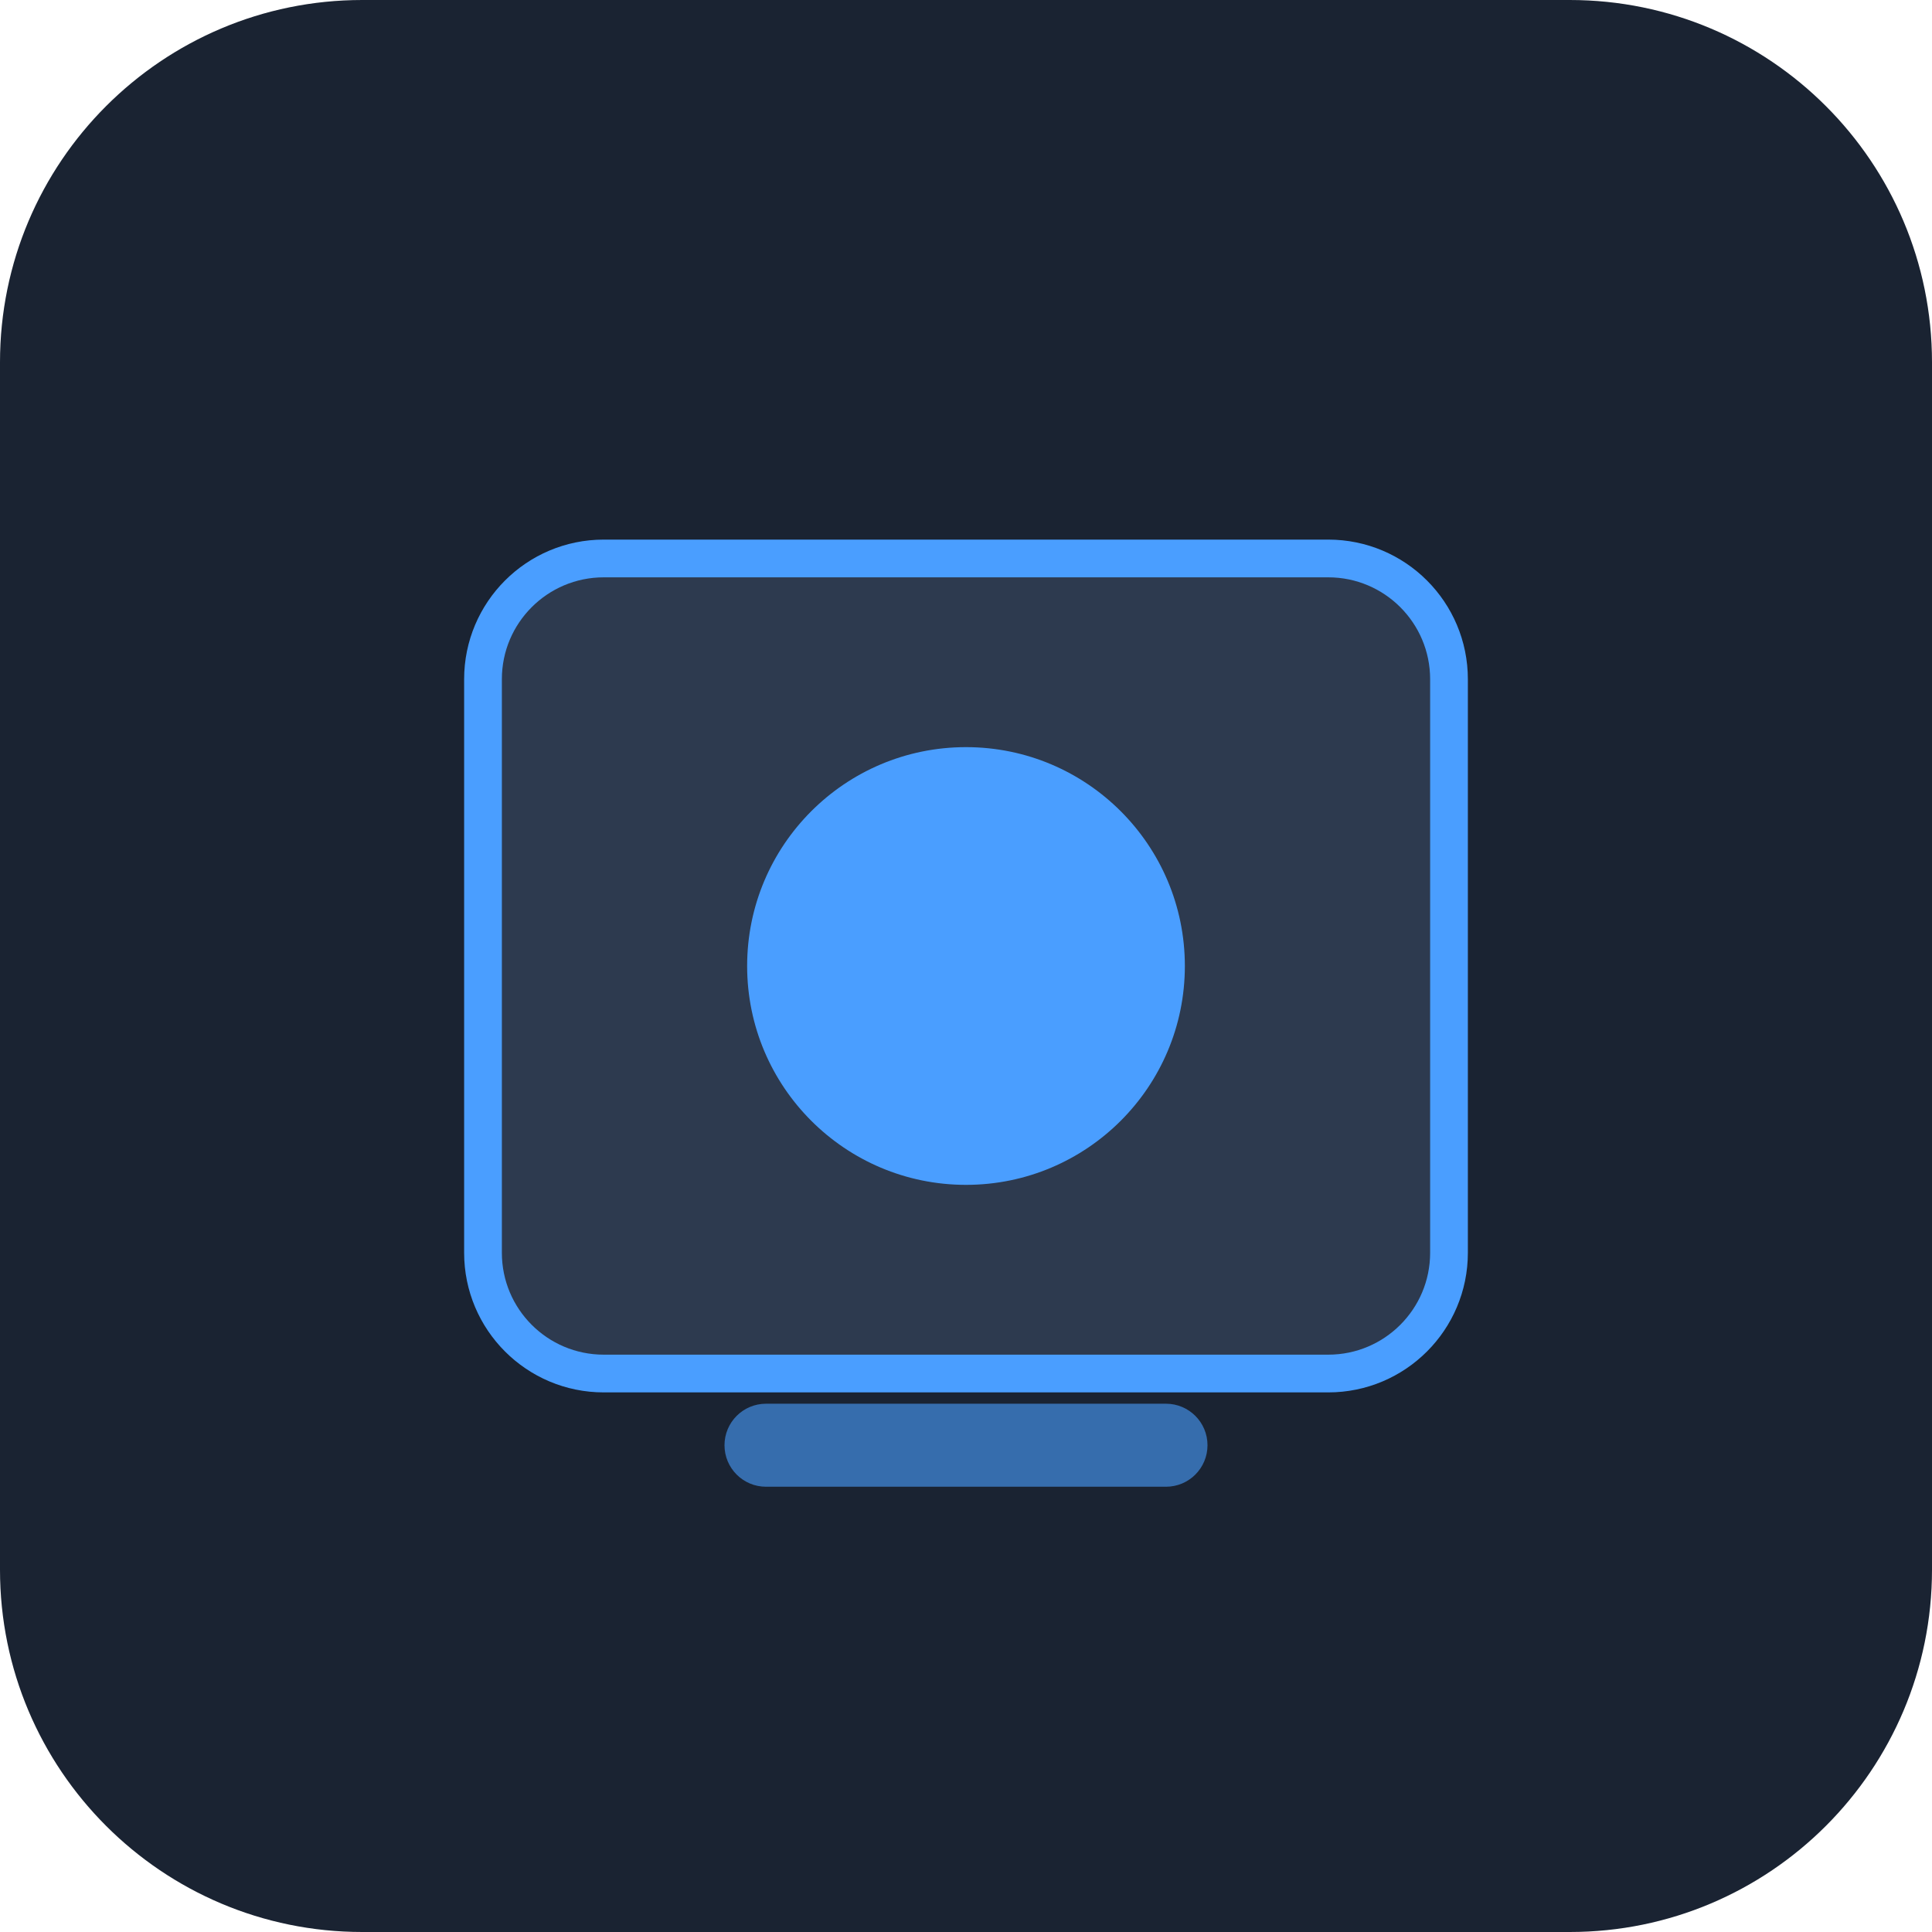
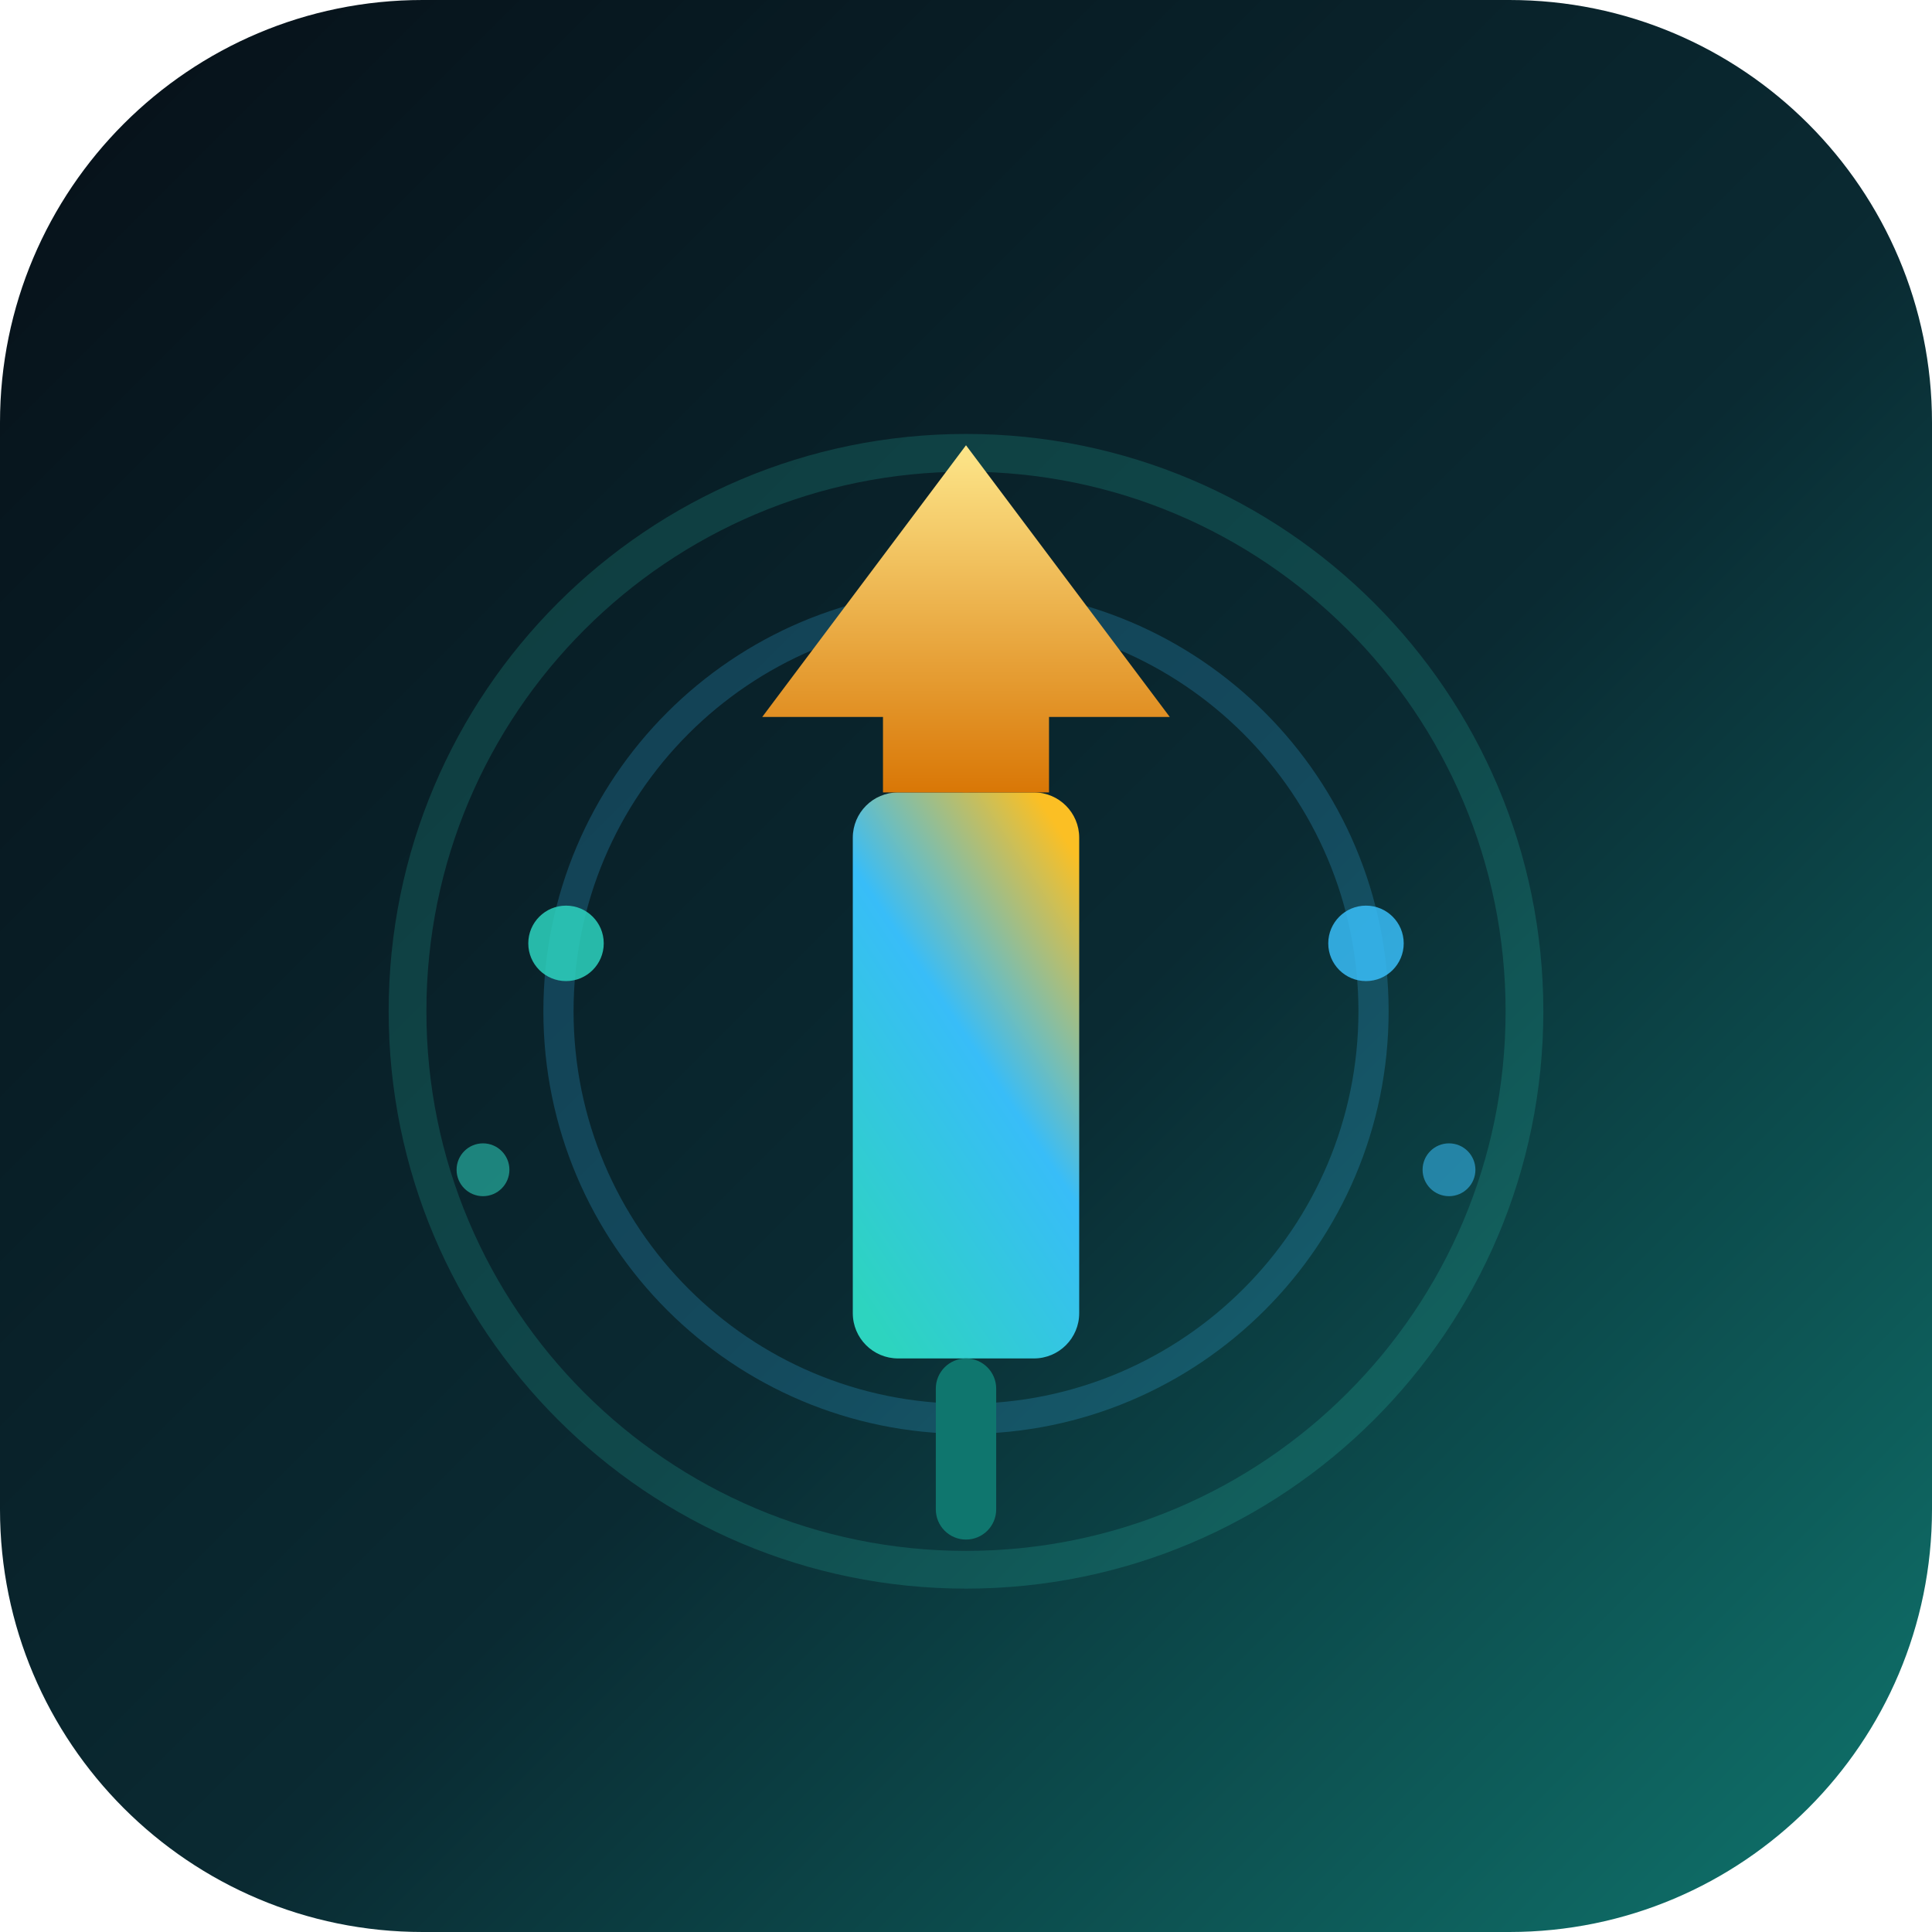
- <svg xmlns="http://www.w3.org/2000/svg" viewBox="0 0 512 512">
-   <rect width="512" height="512" rx="96" fill="#1a2332" />
-   <rect x="128" y="148" width="256" height="216" rx="32" fill="#2d3a4f" stroke="#4a9eff" stroke-width="10" />
-   <circle cx="256" cy="256" r="58" fill="#4a9eff" />
-   <rect x="192" y="372" width="128" height="22" rx="11" fill="#4a9eff" opacity="0.6" />
+ <svg xmlns="http://www.w3.org/2000/svg" viewBox="0 0 512 512" role="img" aria-label="Crypto Pumping Signals">
+   <defs>
+     <linearGradient id="bg" x1="0%" y1="0%" x2="100%" y2="100%">
+       <stop offset="0%" stop-color="#061018" />
+       <stop offset="55%" stop-color="#0a2a32" />
+       <stop offset="100%" stop-color="#0f766e" />
+     </linearGradient>
+     <linearGradient id="mark" x1="20%" y1="100%" x2="80%" y2="0%">
+       <stop offset="0%" stop-color="#2dd4bf" />
+       <stop offset="55%" stop-color="#38bdf8" />
+       <stop offset="100%" stop-color="#fbbf24" />
+     </linearGradient>
+     <linearGradient id="gold" x1="0%" y1="100%" x2="0%" y2="0%">
+       <stop offset="0%" stop-color="#d97706" />
+       <stop offset="100%" stop-color="#fde68a" />
+     </linearGradient>
+   </defs>
+   <rect width="512" height="512" rx="112" fill="url(#bg)" />
+   <circle cx="256" cy="268" r="148" fill="none" stroke="#2dd4bf" stroke-opacity="0.18" stroke-width="10" />
+   <circle cx="256" cy="268" r="108" fill="none" stroke="#38bdf8" stroke-opacity="0.22" stroke-width="8" />
+   <rect x="226" y="210" width="60" height="150" rx="12" fill="url(#mark)" />
+   <rect x="248" y="140" width="16" height="70" rx="8" fill="url(#gold)" />
+   <rect x="248" y="360" width="16" height="48" rx="8" fill="#0f766e" />
+   <path d="M256 118 L310 190 L278 190 L278 210 L234 210 L234 190 L202 190 Z" fill="url(#gold)" />
+   <circle cx="150" cy="250" r="10" fill="#2dd4bf" opacity="0.85" />
+   <circle cx="362" cy="250" r="10" fill="#38bdf8" opacity="0.85" />
+   <circle cx="128" cy="310" r="7" fill="#2dd4bf" opacity="0.55" />
+   <circle cx="384" cy="310" r="7" fill="#38bdf8" opacity="0.55" />
</svg>
